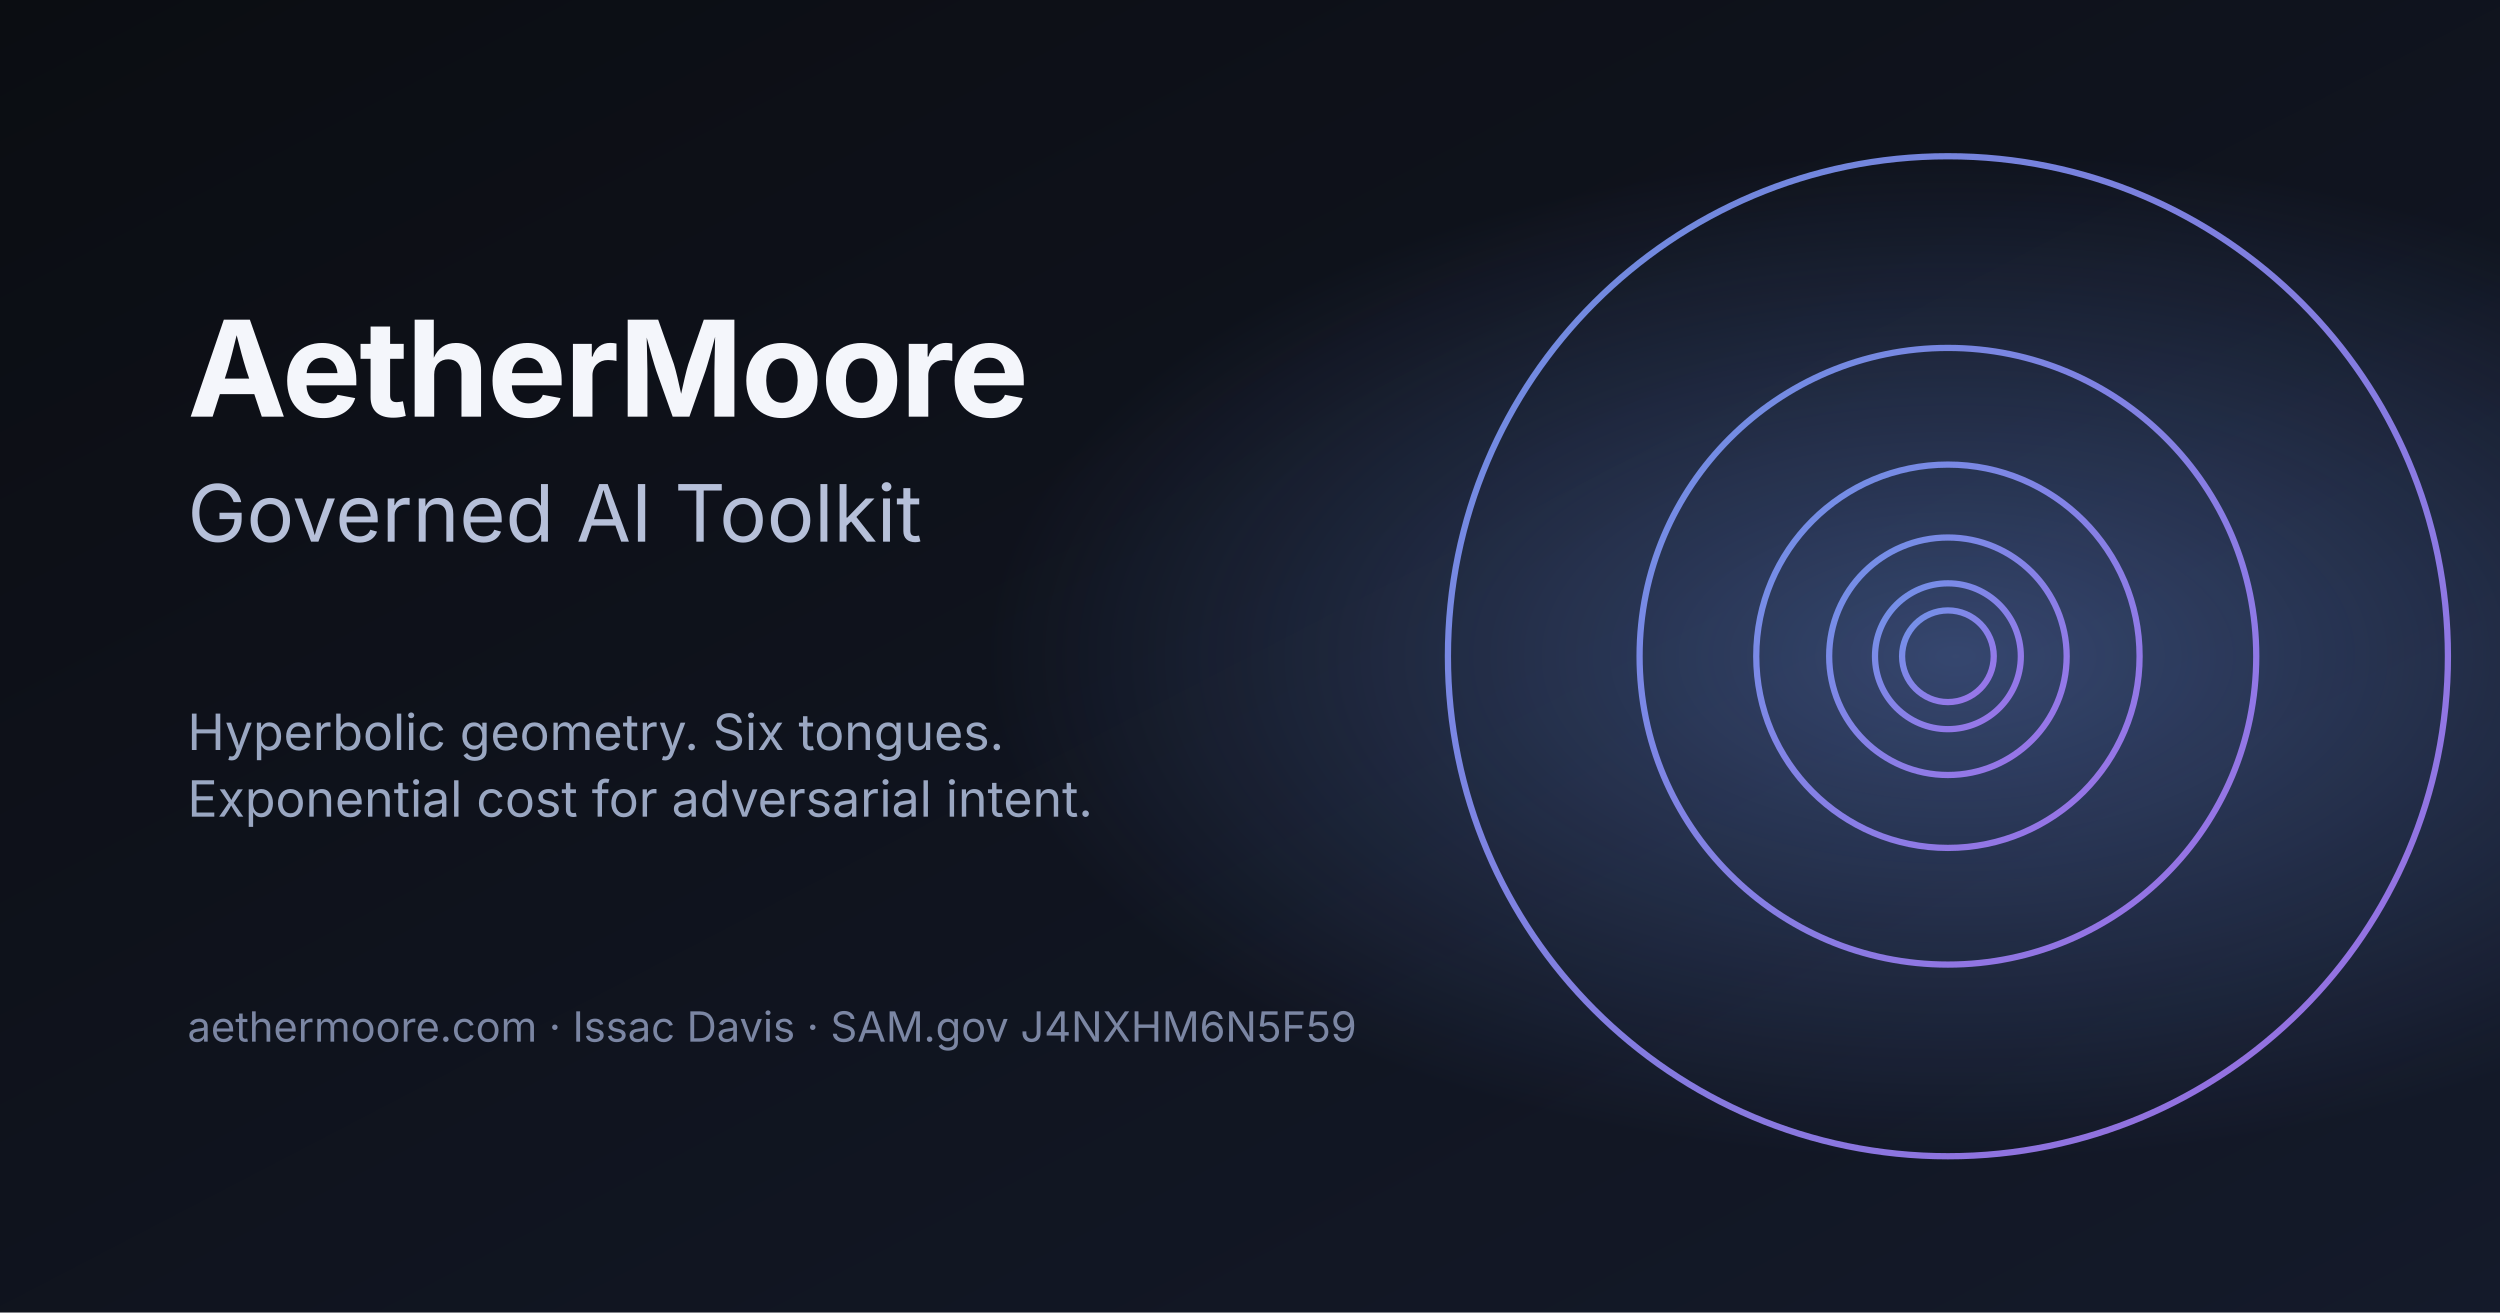
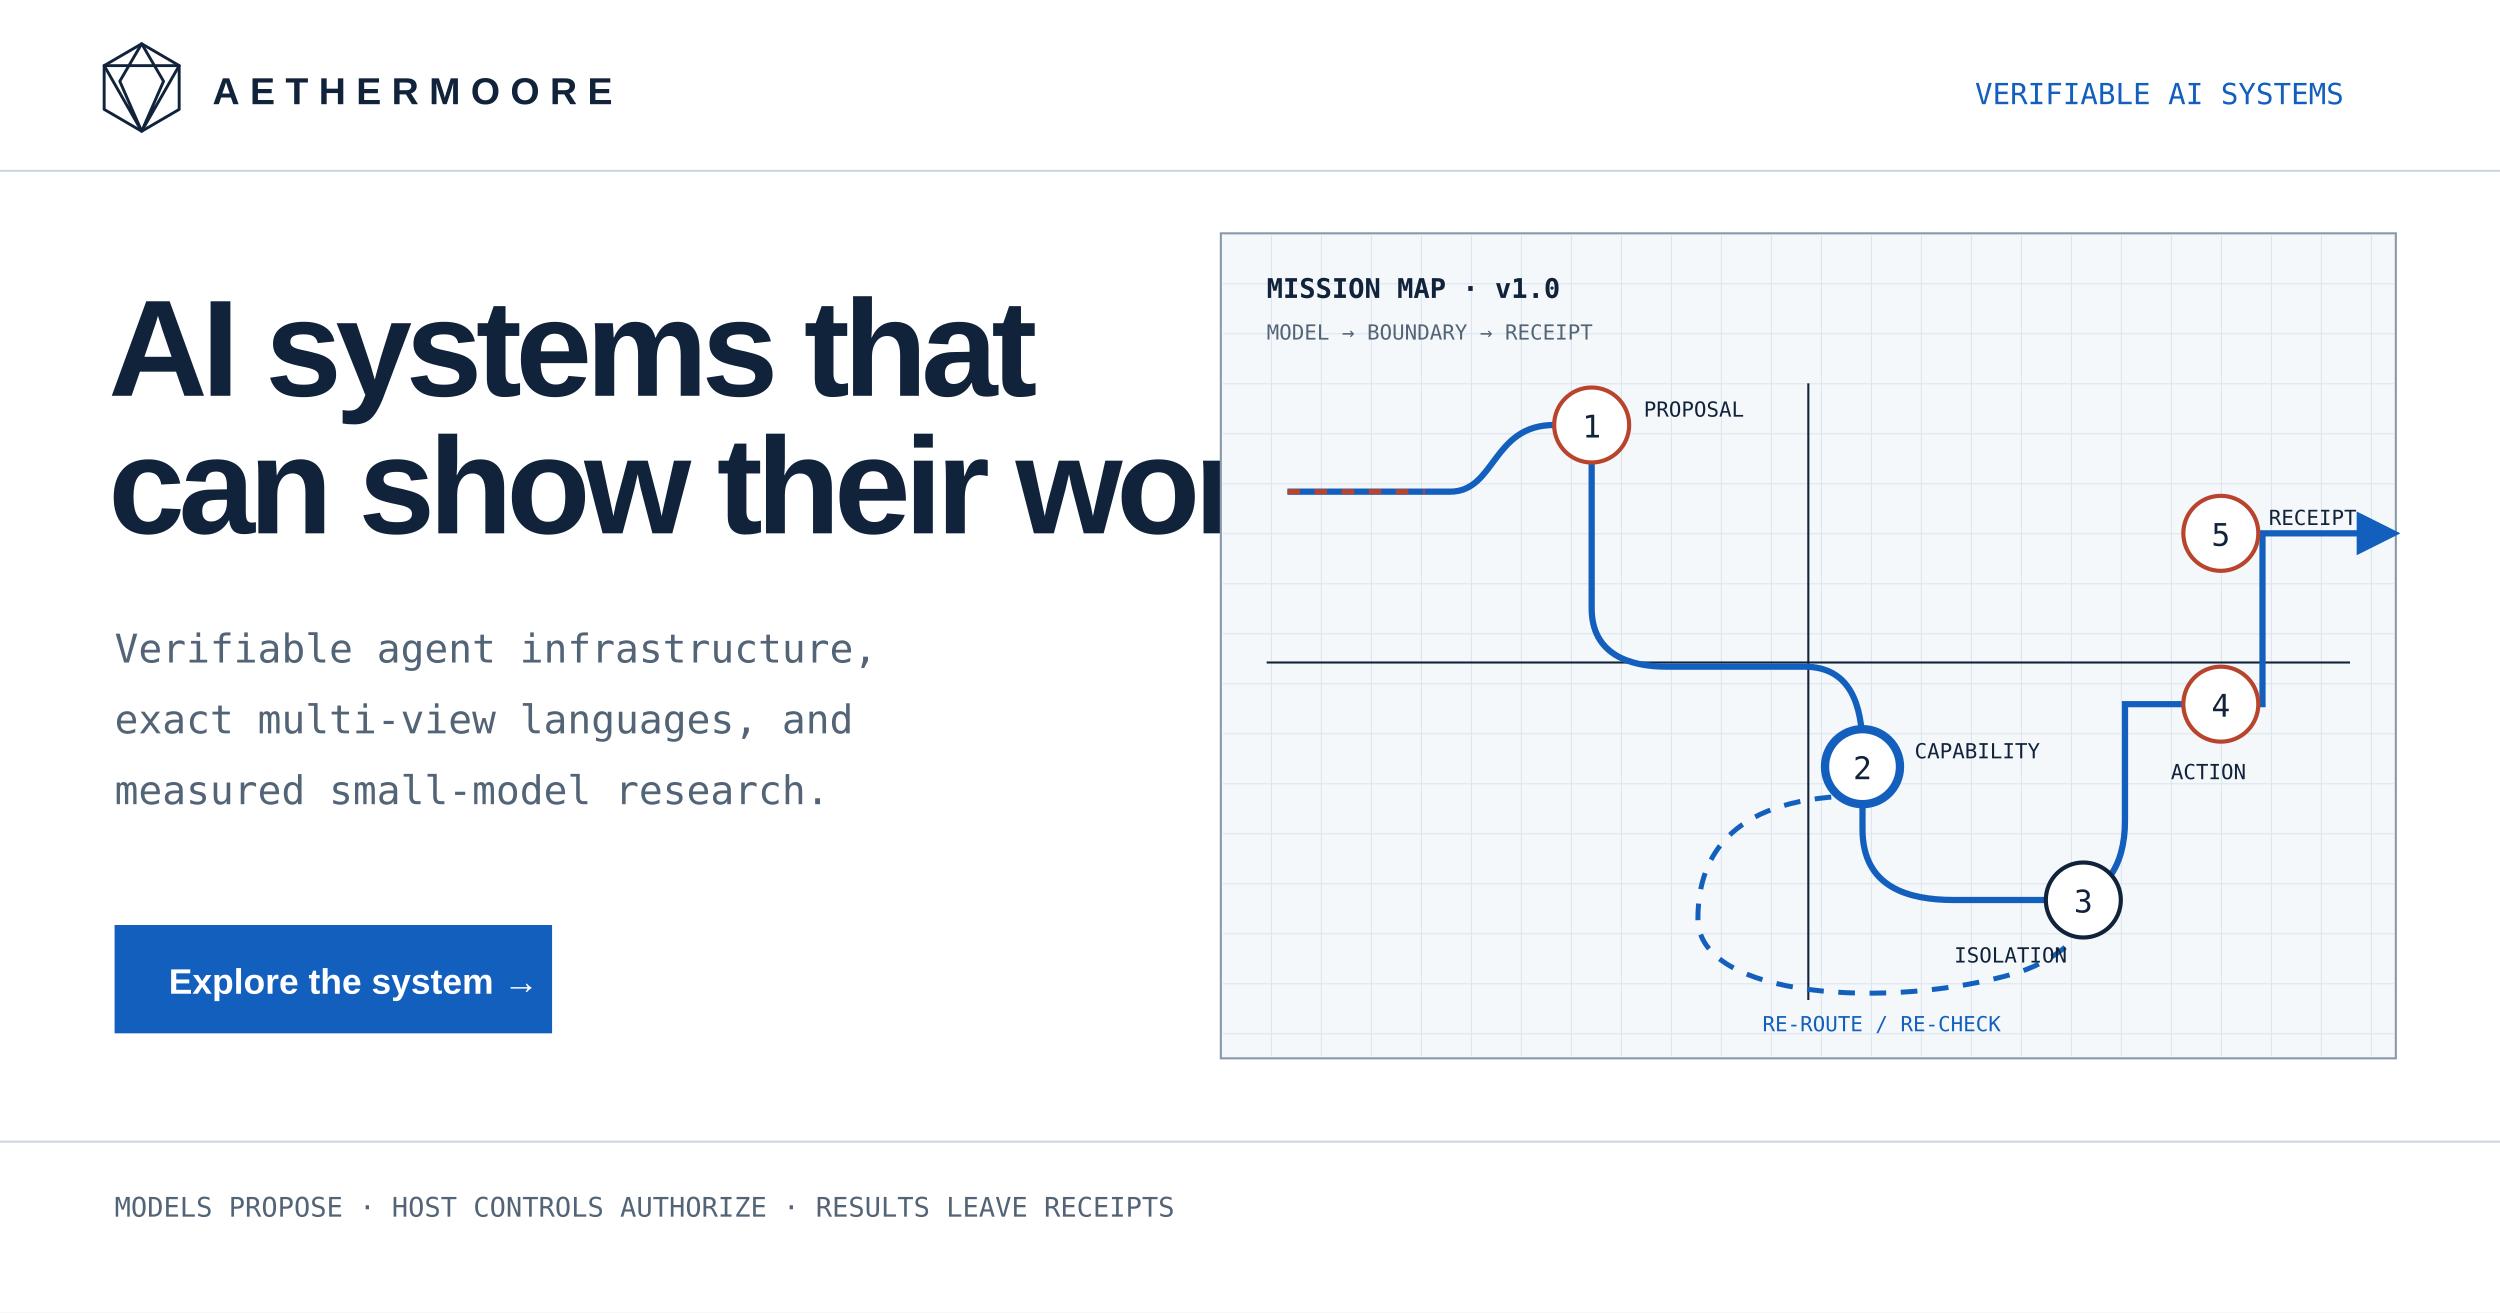
- <svg xmlns="http://www.w3.org/2000/svg" viewBox="0 0 1200 630" role="img" aria-label="AetherMoore Governed AI Toolkit">
+ <svg xmlns="http://www.w3.org/2000/svg" viewBox="0 0 1200 630" role="img" aria-label="AetherMoore — AI systems that can show their work">
  <defs>
-     <linearGradient id="bg" x1="0" y1="0" x2="1" y2="1">
-       <stop offset="0%" stop-color="#0b0d12" />
-       <stop offset="100%" stop-color="#141a2a" />
-     </linearGradient>
-     <linearGradient id="ring" x1="0" y1="0" x2="1" y2="1">
-       <stop offset="0%" stop-color="#7aa2ff" />
-       <stop offset="100%" stop-color="#b07aff" />
-     </linearGradient>
-     <radialGradient id="glow" cx="0.78" cy="0.5" r="0.55">
-       <stop offset="0%" stop-color="#7aa2ff" stop-opacity="0.35" />
-       <stop offset="70%" stop-color="#7aa2ff" stop-opacity="0.0" />
-     </radialGradient>
+     <pattern id="grid" width="24" height="24" patternUnits="userSpaceOnUse">
+       <path d="M24 0H0V24" fill="none" stroke="#dce5ed" stroke-width="1" />
+     </pattern>
+     <marker id="arrow" viewBox="0 0 10 10" refX="8" refY="5" markerWidth="7" markerHeight="7" orient="auto">
+       <path d="m0 0 10 5-10 5Z" fill="#135fbd" />
+     </marker>
  </defs>
-   <rect width="1200" height="630" fill="url(#bg)" />
-   <rect width="1200" height="630" fill="url(#glow)" />
-   <g transform="translate(935 315)" fill="none" stroke="url(#ring)" stroke-width="3" opacity="0.85">
-     <circle r="240" />
-     <circle r="148" />
-     <circle r="92" />
-     <circle r="57" />
-     <circle r="35" />
-     <circle r="22" />
+   <rect width="1200" height="630" fill="#ffffff" />
+   <path d="M0 82h1200M0 548h1200" stroke="#cbd5df" />
+   <g transform="translate(48 21)" fill="none" stroke="#10233a" stroke-linecap="round" stroke-linejoin="round" stroke-width="1.4">
+     <path d="M20 0 38 10.5v21L20 42 2 31.5v-21Z" />
+     <path d="m20 0 10.5 18L20 42 9.5 18ZM2 10.5h36L20 42Z" />
  </g>
-   <g transform="translate(935 315)" stroke="url(#ring)" stroke-width="3" stroke-linecap="round" opacity="0.75">
-     <line x1="-260" y1="0" x2="260" y2="0" />
-     <line x1="0" y1="-260" x2="0" y2="260" />
+   <text x="102" y="50" fill="#10233a" font-family="Arial, Helvetica, sans-serif" font-size="18" font-weight="700" letter-spacing="5">AETHERMOORE</text>
+   <text x="948" y="50" fill="#135fbd" font-family="Consolas, monospace" font-size="14">VERIFIABLE AI SYSTEMS</text>
+   <g font-family="Arial, Helvetica, sans-serif" fill="#10233a">
+     <text x="52" y="190" font-size="66" font-weight="750" letter-spacing="-3">AI systems that</text>
+     <text x="52" y="256" font-size="66" font-weight="750" letter-spacing="-3">can show their work<tspan fill="#135fbd">.</tspan>
+     </text>
  </g>
-   <g font-family="Segoe UI, Inter, system-ui, sans-serif" fill="#f4f6fb">
-     <text x="90" y="200" font-size="64" font-weight="700" letter-spacing="-1">AetherMoore</text>
-     <text x="90" y="260" font-size="38" font-weight="400" fill="#b6c0d9">Governed AI Toolkit</text>
-     <text x="90" y="360" font-size="24" fill="#9aa7c2">Hyperbolic geometry. Six tongues.</text>
-     <text x="90" y="392" font-size="24" fill="#9aa7c2">Exponential cost for adversarial intent.</text>
-     <text x="90" y="500" font-size="20" fill="#7b86a3">aethermoore.com · Issac Davis · SAM.gov J4NXHM6N5F59</text>
+   <g font-family="Consolas, monospace" fill="#536477" font-size="19">
+     <text x="55" y="318">Verifiable agent infrastructure,</text>
+     <text x="55" y="352">exact multi-view languages, and</text>
+     <text x="55" y="386">measured small-model research.</text>
  </g>
+   <rect x="55" y="444" width="210" height="52" fill="#135fbd" />
+   <text x="81" y="477" fill="#ffffff" font-family="Arial, Helvetica, sans-serif" font-size="17" font-weight="700">Explore the system  →</text>
+   <g transform="translate(586 112)">
+     <rect width="564" height="396" fill="#f5f8fb" stroke="#8798aa" />
+     <rect x="1" y="1" width="562" height="394" fill="url(#grid)" />
+     <text x="22" y="31" fill="#10233a" font-family="Consolas, monospace" font-size="13" font-weight="700">MISSION MAP · v1.0</text>
+     <text x="22" y="51" fill="#536477" font-family="Consolas, monospace" font-size="10">MODEL → BOUNDARY → RECEIPT</text>
+     <path d="M22 206h520M282 72v296" fill="none" stroke="#10233a" stroke-width="1" />
+     <path d="M32 124h78c22 0 20-32 50-32h18v88c0 22 18 28 36 28h66c22 0 28 18 28 40v38c0 28 22 34 44 34h50c22 0 32-16 32-38v-56h66v-82h62" fill="none" stroke="#135fbd" stroke-width="3" marker-end="url(#arrow)" />
+     <path d="M308 270c-62 0-79 28-79 59 0 38 92 44 153 26 25-8 34-23 48-40" fill="none" stroke="#135fbd" stroke-width="2.4" stroke-dasharray="8 7" />
+     <path d="M32 124h66" fill="none" stroke="#b8442e" stroke-width="2.5" stroke-dasharray="6 7" />
+     <g font-family="Consolas, monospace" text-anchor="middle">
+       <g transform="translate(178 92)">
+         <circle r="18" fill="#ffffff" stroke="#b8442e" stroke-width="2" />
+         <text y="6" fill="#10233a" font-size="15">1</text>
+       </g>
+       <g transform="translate(308 256)">
+         <circle r="18" fill="#ffffff" stroke="#135fbd" stroke-width="4" />
+         <text y="6" fill="#10233a" font-size="15">2</text>
+       </g>
+       <g transform="translate(414 320)">
+         <circle r="18" fill="#ffffff" stroke="#10233a" stroke-width="2" />
+         <text y="6" fill="#10233a" font-size="15">3</text>
+       </g>
+       <g transform="translate(480 226)">
+         <circle r="18" fill="#ffffff" stroke="#b8442e" stroke-width="2" />
+         <text y="6" fill="#10233a" font-size="15">4</text>
+       </g>
+       <g transform="translate(480 144)">
+         <circle r="18" fill="#ffffff" stroke="#b8442e" stroke-width="2" />
+         <text y="6" fill="#10233a" font-size="15">5</text>
+       </g>
+     </g>
+     <g fill="#10233a" font-family="Consolas, monospace" font-size="10">
+       <text x="203" y="88">PROPOSAL</text>
+       <text x="333" y="252">CAPABILITY</text>
+       <text x="352" y="350">ISOLATION</text>
+       <text x="456" y="262">ACTION</text>
+       <text x="503" y="140">RECEIPT</text>
+       <text x="260" y="383" fill="#135fbd">RE-ROUTE / RE-CHECK</text>
+     </g>
+   </g>
+   <text x="55" y="584" fill="#536477" font-family="Consolas, monospace" font-size="13">MODELS PROPOSE · HOST CONTROLS AUTHORIZE · RESULTS LEAVE RECEIPTS</text>
</svg>
